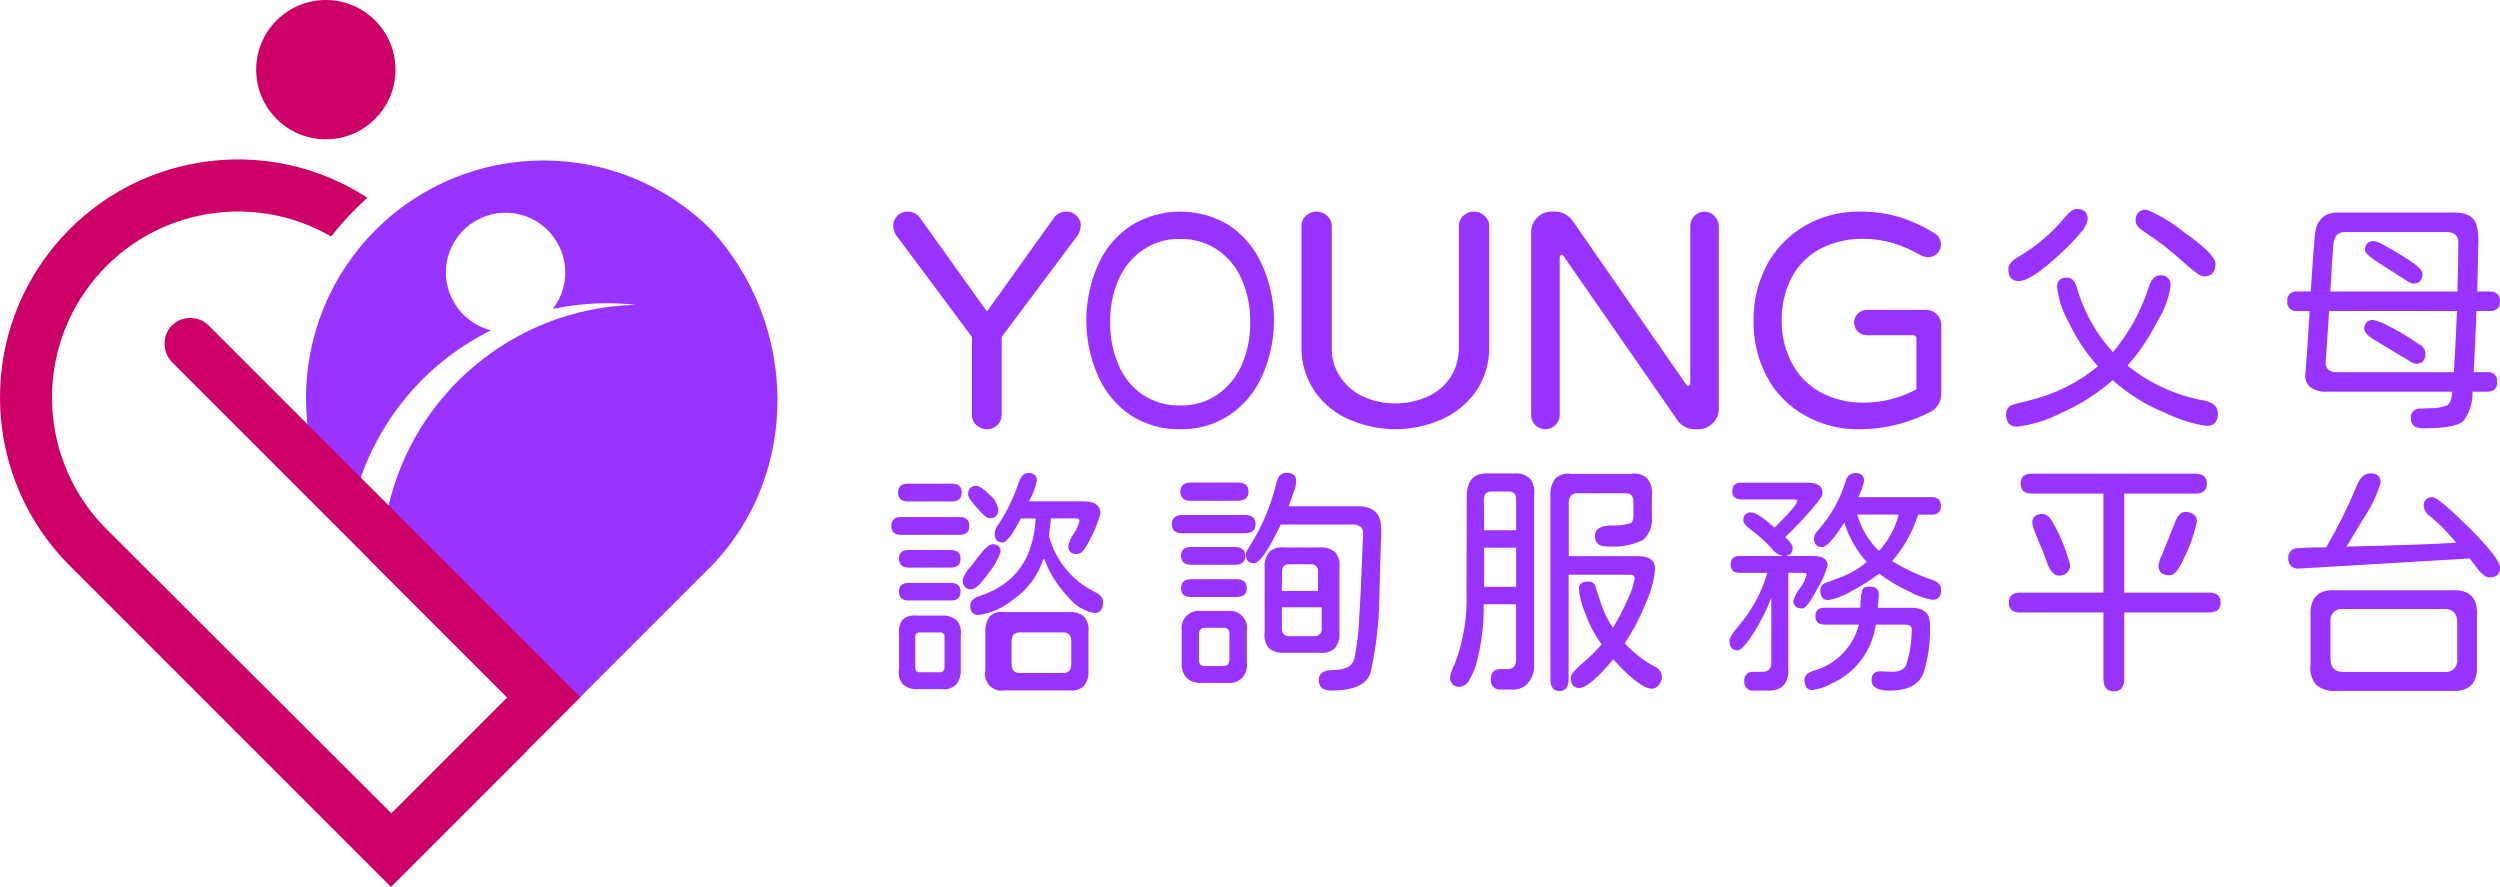
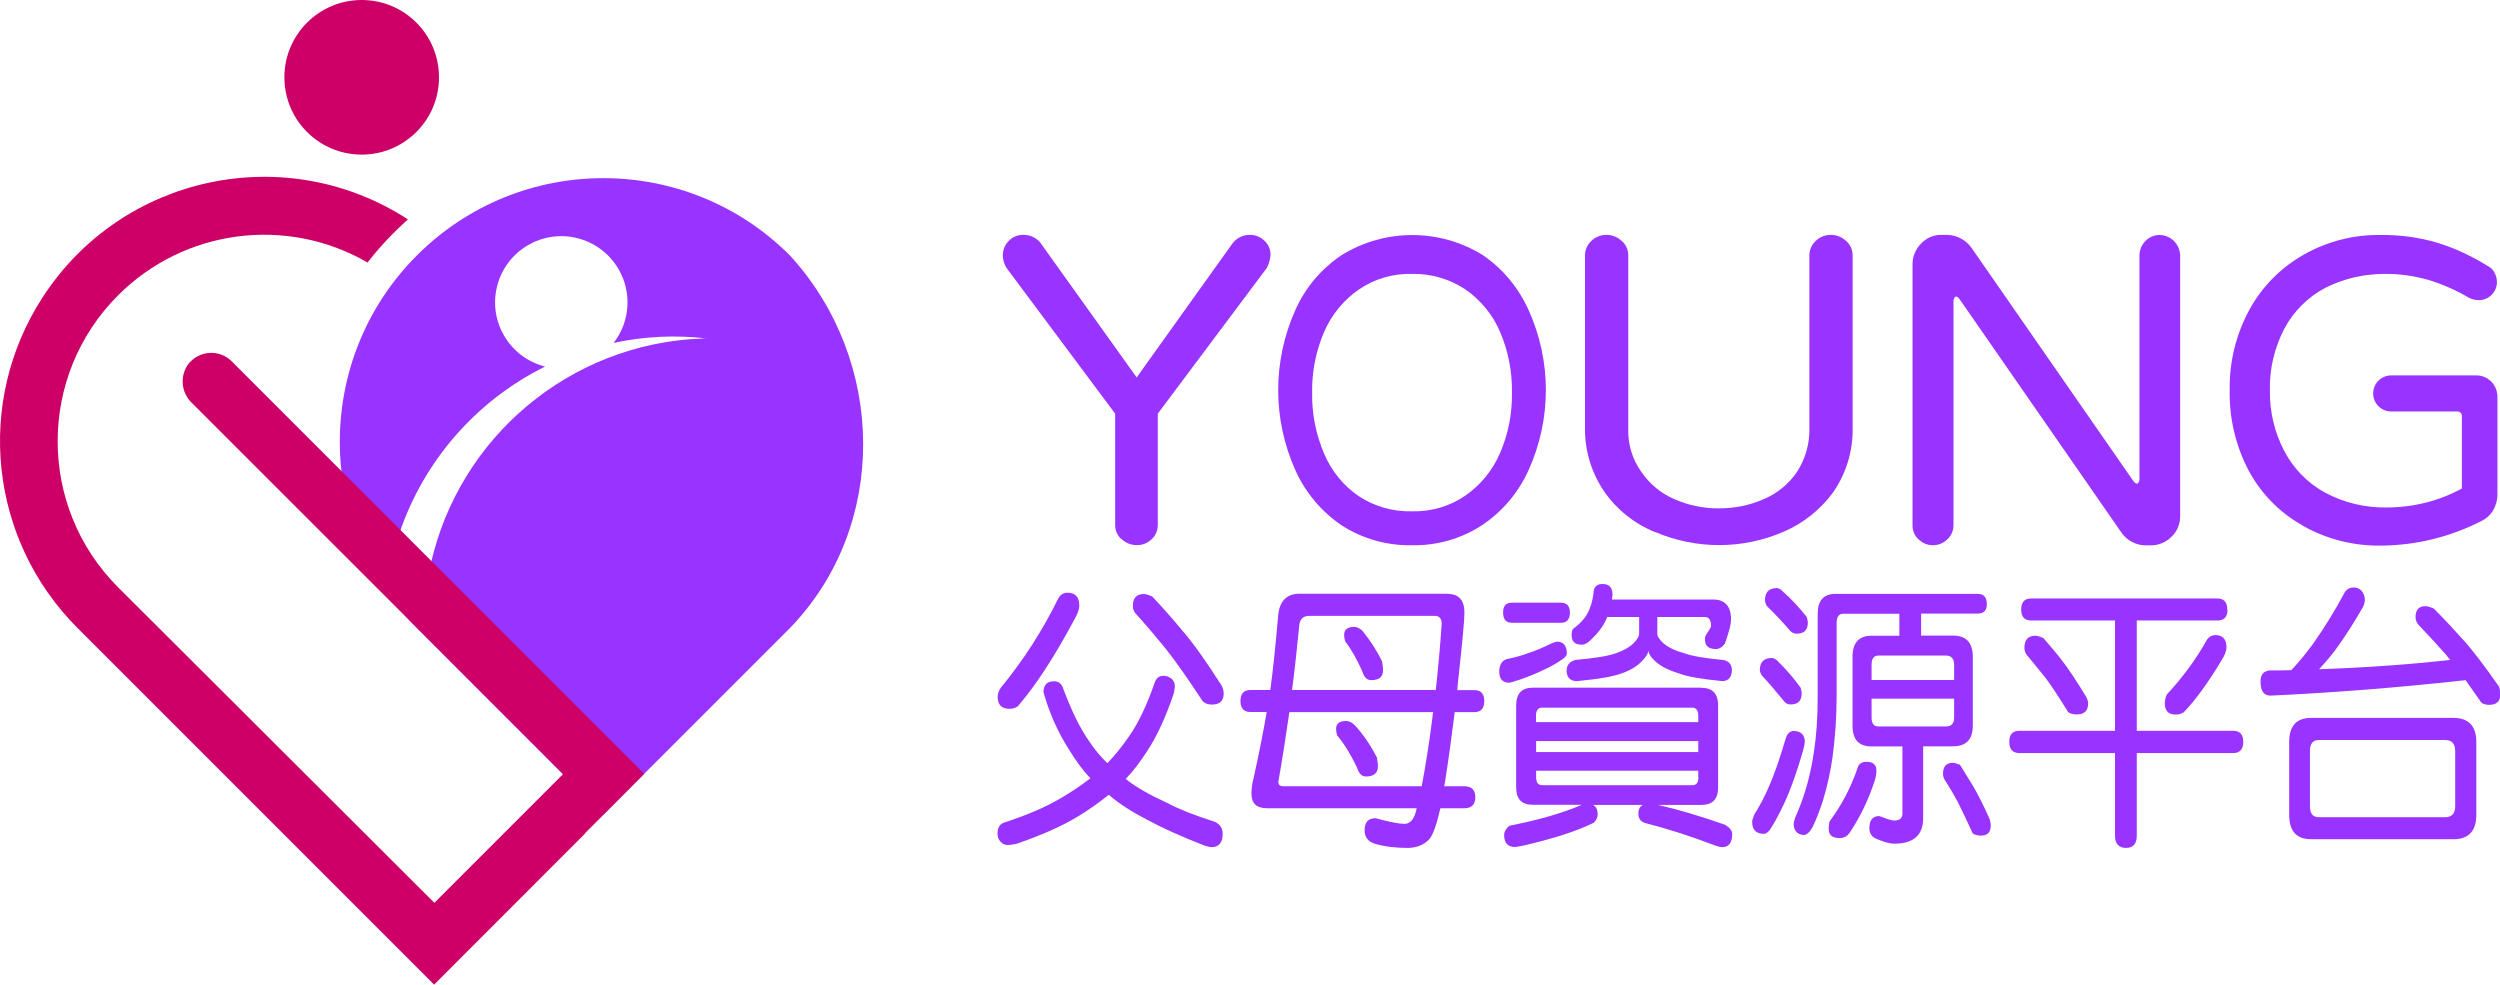
- <svg xmlns="http://www.w3.org/2000/svg" width="216.832" height="76.927" viewBox="0 0 216.832 76.927">
-   <g id="组_243" data-name="组 243" transform="translate(1822 334.001)">
-     <path id="路径_575" data-name="路径 575" d="M77.032,27.988h0A20.6,20.6,0,0,0,47.9,57.122L62.465,71.689,77.032,57.122c7.746-7.99,7.527-20.925,0-29.134m-6.943,6.5A22.6,22.6,0,0,0,48.97,52.128l-2.436-2.436A22.617,22.617,0,0,1,57.91,36.684a5.176,5.176,0,1,1,6.284-3.751,5.113,5.113,0,0,1-.926,1.9,22.6,22.6,0,0,1,7.356-.341,1.944,1.944,0,0,0-.536,0" transform="translate(-1837.326 -342.038)" fill="#93f" />
-     <path id="路径_576" data-name="路径 576" d="M41.09,0A6.041,6.041,0,1,1,35.049,6.04,6.041,6.041,0,0,1,41.09,0" transform="translate(-1834.829 -334)" fill="#c06" />
-     <path id="路径_577" data-name="路径 577" d="M47.139,71.663l3.191-3.215-3.167-3.167L18.1,36.22a2.263,2.263,0,0,0-3.191,0l-.146.146a2.319,2.319,0,0,0,.219,3.094L44,68.472l-2.7,2.7-7.356,7.357L9.236,53.881A16.137,16.137,0,0,1,28.723,28.5a23.945,23.945,0,0,1,1.949-2.217l.268-.268c.292-.292.609-.585.926-.877A20.638,20.638,0,0,0,6.045,57.048L33.912,84.915,45.726,73.1H45.7Z" transform="translate(-1822 -341.988)" fill="#c06" />
-     <path id="路径_578" data-name="路径 578" d="M122.788,70.077q-.846,0-.846-.773t.846-.773h5.075q.846,0,.846.773t-.846.773Zm-.262-3.672q0-.773.866-.773H127.2q.846,0,.846.773t-.846.773h-3.807q-.866,0-.866-.773m5.086,11.08a1.658,1.658,0,0,1,.352,1.331v2.878a1.961,1.961,0,0,1-.4,1.374,1.555,1.555,0,0,1-1.269.387h-2.034a1.791,1.791,0,0,1-1.319-.418,1.642,1.642,0,0,1-.332-1.342V78.816q-.162-1.91,1.652-1.739h2.034a1.823,1.823,0,0,1,1.319.408m.332-5.346q0,.772-.846.773h-3.666q-.826,0-.826-.773,0-.751.826-.752H127.1q.846,0,.846.752m0,2.877q0,.752-.846.751h-3.666q-.826,0-.826-.772,0-.752.826-.752H127.1q.846,0,.846.773m-1.39,3.994a.381.381,0,0,0-.463-.472H124.46a.486.486,0,0,0-.352.1.568.568,0,0,0-.091.376V81.5a.616.616,0,0,0,.091.387.452.452,0,0,0,.352.107h1.632a.489.489,0,0,0,.363-.107.568.568,0,0,0,.1-.387Zm2.337-4.209q-.766,0-.766-.858a2.974,2.974,0,0,1,.685-1.1l.786-1.009q.725-.944,1.128-.945.7,0,.7.666a6.069,6.069,0,0,1-1.088,1.89q-.966,1.353-1.45,1.352m-.222-7.987a.564.564,0,0,1-.06-.236.67.67,0,0,1,.765-.751q.3,0,1.108.794a1.987,1.987,0,0,1,.745,1.224q0,.795-.745.795-.343,0-1.047-.837a5.919,5.919,0,0,1-.766-.988m11.642,9.1q0,.945-.765.945a3.628,3.628,0,0,1-2.2-1.331,9.44,9.44,0,0,1-2.135-3.35h-.08a6.778,6.778,0,0,1-2.6,3.5,6.13,6.13,0,0,1-3,1.353q-.745,0-.745-.816,0-.58.826-.837,4.572-1.482,4.854-6.721h-1.289q-1.068,2.083-1.571,2.083-.706,0-.7-.816a1.44,1.44,0,0,1,.3-.709,15.514,15.514,0,0,0,1.752-3.564,1.94,1.94,0,0,1,.373-.72.655.655,0,0,1,.493-.225q.745,0,.745.666a5.885,5.885,0,0,1-.685,1.8h4.733q1.47,0,1.471,1.052a11.178,11.178,0,0,1-.987,2.405q-.544,1.116-1.048,1.116-.765,0-.765-.709a3.011,3.011,0,0,1,.484-1.073,3.339,3.339,0,0,0,.5-1.1c0-.143-.088-.215-.262-.215H135.78l-.161,1.525a7.534,7.534,0,0,0,3.927,4.831q.765.344.765.9m-1.632,1.277a1.769,1.769,0,0,1,.363,1.342v3.307a1.962,1.962,0,0,1-.393,1.353,1.5,1.5,0,0,1-1.239.386h-5.66a1.435,1.435,0,0,1-1.651-1.739V78.537a2.041,2.041,0,0,1,.392-1.4,1.476,1.476,0,0,1,1.259-.365h5.66a1.693,1.693,0,0,1,1.269.418m-1.128,2.135q0-.788-.681-.788h-3.813q-.682,0-.682.788v1.941q0,.787.682.788h3.813q.682,0,.681-.788Z" transform="translate(-1866.636 -357.686)" fill="#93f" />
-     <path id="路径_579" data-name="路径 579" d="M161.227,69.933q-.9,0-.9-.792t.9-.792h5.42q.94,0,.941.792t-.941.792Zm-.163-3.608q0-.792.92-.792h4.05q.94,0,.941.792t-.941.792h-4.05q-.92,0-.92-.792m5.624,5.569q0,.772-.9.772H162q-.88,0-.88-.793,0-.75.88-.751h3.783q.9,0,.9.772m.143,2.816q0,.751-.9.751H162q-.88,0-.88-.751,0-.792.88-.792h3.927q.9,0,.9.792m0,3.651V81.2a1.5,1.5,0,0,1-1.677,1.711h-2.291a1.694,1.694,0,0,1-1.247-.428,1.676,1.676,0,0,1-.43-1.241V78.361a1.488,1.488,0,0,1,1.677-1.69h2.291a1.488,1.488,0,0,1,1.677,1.69m-1.513.271a.438.438,0,0,0-.491-.5h-1.636a.471.471,0,0,0-.512.5v2.295a.456.456,0,0,0,.512.521h1.636c.3,0,.463-.174.491-.521Zm13.172-9.137q0,.585-.042,1.752-.041.793-.041,1.21-.04,1.919-.081,2.962a32.482,32.482,0,0,1-.757,6.591q-.491,1.565-3.416,1.565-1.084,0-1.084-.9,0-.877,1.207-.877a2.937,2.937,0,0,0,1.257-.229,1.131,1.131,0,0,0,.624-.772,21.091,21.091,0,0,0,.419-3.515q.173-2.639.337-7.311a.684.684,0,0,0-.214-.595,1,1,0,0,0-.665-.2h-6.258q-1.6,3.359-2.332,3.358-.7,0-.7-.772a.617.617,0,0,1,.082-.281c.055-.1.123-.219.2-.344a18.015,18.015,0,0,0,2.393-5.674q.2-.771.859-.772.84,0,.839.751a2.612,2.612,0,0,1-.226.918l-.429,1.231h5.993q2.025,0,2.025,1.9m-4.029,10.43a1.622,1.622,0,0,1-1.289.375h-3.109a1.8,1.8,0,0,1-1.309-.406,1.668,1.668,0,0,1-.368-1.3V72.874a1.85,1.85,0,0,1,.41-1.335,1.59,1.59,0,0,1,1.267-.375h3.109a1.831,1.831,0,0,1,1.329.406,1.671,1.671,0,0,1,.369,1.3V78.59a1.852,1.852,0,0,1-.41,1.335m-4.581-4.985H173V73.271a.566.566,0,0,0-.573-.647h-1.978q-.553,0-.572.647Zm3.456,3.254V76.357h-3.456v1.836a.6.6,0,0,0,.633.668H172.7q.592,0,.634-.668" transform="translate(-1880.686 -357.682)" fill="#93f" />
-     <path id="路径_580" data-name="路径 580" d="M201.922,82.62q0-.886.844-.886h.642a.652.652,0,0,0,.5-.195.867.867,0,0,0,.2-.562V76.112H201.3a18.6,18.6,0,0,1-.663,5.254,5.371,5.371,0,0,1-.663,1.438.948.948,0,0,1-.744.465.756.756,0,0,1-.844-.865,3.575,3.575,0,0,1,.4-1.1,15.861,15.861,0,0,0,1.025-6.227l.02-8.3q0-2.011,1.709-2.011h2.431a1.777,1.777,0,0,1,1.336.432,1.838,1.838,0,0,1,.371,1.384V81.258a2.364,2.364,0,0,1-.6,1.773,1.8,1.8,0,0,1-1.447.476h-.844a.774.774,0,0,1-.864-.887m2.19-15.677a.6.6,0,0,0-.161-.444.6.6,0,0,0-.443-.162h-1.567q-.623,0-.623.735l.02,2.616h2.774Zm0,4.26h-2.774V74.6h2.774Zm2.975,11.4V66.727a2.254,2.254,0,0,1,.422-1.514,1.589,1.589,0,0,1,1.367-.411H214.1a1.6,1.6,0,0,1,1.377.389,1.947,1.947,0,0,1,.412,1.47v1.947a2.272,2.272,0,0,1-.763,1.924,5.952,5.952,0,0,1-3.176.562q-1.006,0-1-.908t1.467-.908a4.626,4.626,0,0,0,1.608-.195q.261-.087.261-.67v-1.19q0-.734-.624-.735h-4.281a.652.652,0,0,0-.5.195.865.865,0,0,0-.2.562v4.693H214.7q1.467,0,1.467,1.125a8.983,8.983,0,0,1-.8,2.941,19.79,19.79,0,0,1-1.83,3.5,10.071,10.071,0,0,0,2.673,2.055.962.962,0,0,1,.543.886,1.019,1.019,0,0,1-.322.735.755.755,0,0,1-.522.26q-1.065,0-3.376-2.552-2.07,2.486-2.934,2.486-.744,0-.744-.93,0-.368,1.106-1.3a13.279,13.279,0,0,0,1.568-1.557,10.321,10.321,0,0,1-1.427-2.7,7.162,7.162,0,0,1-.543-2.1q0-.649.8-.649a.643.643,0,0,1,.583.281l.563,1.729a8.648,8.648,0,0,0,1,2.011,21.36,21.36,0,0,0,1.266-2.422,6.734,6.734,0,0,0,.623-1.859c0-.216-.128-.325-.382-.325h-5.346V82.6q0,1.037-.8,1.038-.784,0-.784-1.038" transform="translate(-1894.616 -357.705)" fill="#93f" />
-     <path id="路径_581" data-name="路径 581" d="M237.891,82.766a.724.724,0,0,1,.824-.814h.8q.682,0,.723-.752V75.522a16.323,16.323,0,0,1-1.567,3.11q-.943,1.462-1.345,1.461-.723,0-.722-.856,0-.313.823-1.294a12.442,12.442,0,0,0,2.469-4.572H237.49q-.783,0-.783-.73t.783-.73h6.384q1.245,0,1.244.814a7.666,7.666,0,0,1-.9,2.046q-.9,1.691-1.285,1.691-.784,0-.783-.689a3.711,3.711,0,0,1,.583-1.085,2.947,2.947,0,0,0,.562-1.148c0-.111-.067-.167-.2-.167h-1.385v8.142q.16,2.192-1.968,2.066h-1.023a.724.724,0,0,1-.824-.814m2.449-11.44A14.031,14.031,0,0,0,239.3,70.3q-.542-.458-.884-.71-.6-.438-.6-.772a.606.606,0,0,1,.682-.688q.522,0,2.027,1.315,1.968-1.941,1.968-2.338,0-.1-.321-.1h-4.518q-.8,0-.8-.73t.8-.73h5.7q1.327,0,1.326.9a.654.654,0,0,1-.111.345c-.073.119-.191.281-.351.491a32.008,32.008,0,0,1-2.771,2.985q.642.6.643.939,0,.71-.783.71a1.523,1.523,0,0,1-.964-.585M248.933,82.7q0-.793.743-.793l.964.042q1,.02,1.285-.564a8.933,8.933,0,0,0,.462-2.443l.041-.585q.04-.5-.562-.5h-2.57a6.531,6.531,0,0,1-3.794,5.094,4.633,4.633,0,0,1-1.686.584q-.7,0-.7-.918,0-.5.763-.751a5.577,5.577,0,0,0,3.955-4.009h-2.972q-.8,0-.8-.73t.8-.731h3.092l.019-.313a4.067,4.067,0,0,1,.182-1.294c.081-.153.287-.229.622-.229q.783,0,.783.688l-.081,1.085V76.4h2.911q1.606,0,1.606,1.419a12.727,12.727,0,0,1-.541,4.2q-.583,1.565-2.931,1.565-1.587,0-1.587-.877M244.5,74.916a.64.64,0,0,1,.261-.585q.141-.083,1.285-.5a7.91,7.91,0,0,0,2.47-1.4,9.2,9.2,0,0,1-1.948-3.424q-1.346,2.13-1.927,2.129-.7,0-.7-.772a1.059,1.059,0,0,1,.361-.689A11.721,11.721,0,0,0,246.7,65.4a.839.839,0,0,1,.823-.688q.764,0,.763.688a5.789,5.789,0,0,1-.5,1.4h6.344q.823,0,.823.772,0,.752-.823.752h-1.164a11.156,11.156,0,0,1-2.249,4.029A17.316,17.316,0,0,0,254.254,74q.722.25.723.835,0,.876-.783.876a6.606,6.606,0,0,1-2.049-.751,13.243,13.243,0,0,1-2.549-1.524,17.98,17.98,0,0,1-2.529,1.587,5.227,5.227,0,0,1-1.887.709q-.684,0-.683-.814m6.786-6.6h-3.594a7.082,7.082,0,0,0,1.887,3.152,7.335,7.335,0,0,0,1.707-3.152" transform="translate(-1908.607 -357.686)" fill="#93f" />
-     <path id="路径_582" data-name="路径 582" d="M293.2,75.978q0,.863-1.007.863h-7.356v5.732a1.325,1.325,0,0,1-.216.841.836.836,0,0,1-.688.266q-.9,0-.9-1.107V76.842h-7.213a1.1,1.1,0,0,1-.749-.21.828.828,0,0,1-.237-.653q0-.862.986-.863h7.213V66.528H276.8q-.945,0-.945-.863t.945-.863H291q1.008,0,1.007.863T291,66.528h-6.164v8.587h7.356q1.008,0,1.007.863M278.137,72.5q-.329-.93-.884-2.235a7.674,7.674,0,0,1-.288-.741,1.8,1.8,0,0,1-.1-.52.635.635,0,0,1,.235-.509.879.879,0,0,1,.585-.2.838.838,0,0,1,.576.221,2.322,2.322,0,0,1,.472.664,15.117,15.117,0,0,1,1.418,3.563.814.814,0,0,1-.3.664,1.032,1.032,0,0,1-.668.243q-.636,0-1.047-1.151m12.739-4.161a.736.736,0,0,1,.267.6,12.755,12.755,0,0,1-1.172,3.3q-.615,1.372-1.172,1.372a1.152,1.152,0,0,1-.749-.2.793.793,0,0,1-.236-.642,2.39,2.39,0,0,1,.307-.929l1.213-3.032q.308-.686.8-.686a1.128,1.128,0,0,1,.741.221" transform="translate(-1922.598 -357.72)" fill="#93f" />
-     <path id="路径_583" data-name="路径 583" d="M329.177,72.653l-.387-.513-14.8.877a.89.89,0,0,1-.7-.214.961.961,0,0,1-.234-.706.788.788,0,0,1,.652-.835l1.081-.064,1.55-.022a43.261,43.261,0,0,0,2.65-5.327,2.23,2.23,0,0,1,.52-.824.988.988,0,0,1,.683-.268q.877,0,.877.813a11.622,11.622,0,0,1-1.57,3.231l-1.386,2.311q7.094-.171,9.113-.321l.387-.022a16.56,16.56,0,0,0-2.161-2.225,1.261,1.261,0,0,1-.653-.941.808.808,0,0,1,.184-.578.786.786,0,0,1,.592-.193q.509,0,3.2,2.675,2.65,2.653,2.651,3.423,0,.856-.918.856-.53,0-1.325-1.134m-13.732,10.42a2.218,2.218,0,0,1-.458-1.755V77.189q-.144-2.439,2.2-2.289H327.2q2.385-.149,2.221,2.289v4.129q.144,2.439-2.221,2.311H317.189a2.348,2.348,0,0,1-1.743-.557m12.264-2.2V77.7q0-1.176-1.081-1.177h-8.808a.988.988,0,0,0-1.1,1.134v3.167q0,1.154,1.061,1.155h8.808a.987.987,0,0,0,1.121-1.113" transform="translate(-1936.588 -357.704)" fill="#93f" />
-     <path id="路径_584" data-name="路径 584" d="M274.447,46.418a.919.919,0,0,1,.323-.73,4.486,4.486,0,0,1,1.13-.344l.565-.15a14.753,14.753,0,0,0,5.955-2.964,15.267,15.267,0,0,1-2.5-3.737,8.247,8.247,0,0,1-1.049-3.136q0-.816.888-.816.566,0,.828.859a14.007,14.007,0,0,0,3.129,5.605,16.584,16.584,0,0,0,3.129-5.692q.323-.966.949-.966a.809.809,0,0,1,.928.9,8.058,8.058,0,0,1-1.15,3.092,18.372,18.372,0,0,1-2.585,3.844,14.8,14.8,0,0,0,6.662,3.028q1.172.237,1.172,1.1,0,1.095-.969,1.1a12.37,12.37,0,0,1-3.553-1.117,15.546,15.546,0,0,1-4.6-2.857,17.146,17.146,0,0,1-4.5,2.857A11.068,11.068,0,0,1,275.4,47.47q-.949,0-.949-1.052m.2-12.629q0-.558.908-1.074a15.037,15.037,0,0,0,4.036-3.458q.566-.666.97-.666.968,0,.969.881a2.221,2.221,0,0,1-.6,1.16,18.486,18.486,0,0,1-1.847,1.911q-2.483,2.3-3.532,2.3-.909,0-.908-1.052m15.523-.3q-1.232-1.1-1.978-1.676-.808-.622-1.716-1.224-.787-.494-.787-.967a.855.855,0,0,1,.969-.966,12.958,12.958,0,0,1,3.209,1.933q2.745,1.932,2.746,2.749,0,1.1-1.009,1.1-.363,0-1.433-.945" transform="translate(-1922.458 -344.466)" fill="#93f" />
-     <path id="路径_585" data-name="路径 585" d="M329.334,37.614q-.1,2.685-.242,5.3h1.171a.763.763,0,0,1,.868.859q0,.838-.868.837h-1.272a4,4,0,0,1-.787,2.535q-.668.645-3.493.645-1.07,0-1.07-.86a.77.77,0,0,1,.828-.859l.807-.022a3.838,3.838,0,0,0,1.514-.257q.383-.236.444-1.182h-10.9A2.138,2.138,0,0,1,314.9,44.2a1.351,1.351,0,0,1-.4-1.235q.1-.988.364-5.348H313.79a.763.763,0,0,1-.867-.859.754.754,0,0,1,.867-.837h1.172l.08-1.267q.162-2.384.263-3.544.182-2.041,2.019-2.04h10.012a2.857,2.857,0,0,1,1.343.257,1.372,1.372,0,0,1,.656.816,4.992,4.992,0,0,1,.162,1.568l-.1,4.21h1.07q.908,0,.908.859,0,.838-.908.837Zm-1.7,0H316.556l-.3,4.424a.794.794,0,0,0,.222.656,1,1,0,0,0,.706.225h10.194q.2-3.5.262-5.3m-10.921-2.727-.06,1.031h11.021q.081-2.791.08-4.21,0-.944-.988-.945h-8.862a.885.885,0,0,0-.706.279,1.41,1.41,0,0,0-.282.837q-.122,1.268-.2,3.007m2.887,4.3a.7.7,0,0,1,.787-.795,4.534,4.534,0,0,1,1.241.483,18.82,18.82,0,0,1,2.109,1.213l.586.387a1.011,1.011,0,0,1,.585.816q0,.9-.848.9a1.782,1.782,0,0,1-.666-.322l-1.09-.644q-1.535-.923-1.938-1.181-.768-.494-.767-.859m5.047-4.833q0,.881-.828.881a1.589,1.589,0,0,1-.626-.3l-2.443-1.568q-1.09-.709-1.09-1.031a.8.8,0,0,1,.2-.6.845.845,0,0,1,.605-.193,3.241,3.241,0,0,1,.889.387q.726.387,1.655.966,1.635,1.01,1.635,1.461" transform="translate(-1936.542 -344.64)" fill="#93f" />
-     <path id="路径_586" data-name="路径 586" d="M129.414,47.466a1.135,1.135,0,0,1-.387-.865v-6.78l-6.616-8.88a1.653,1.653,0,0,1-.221-.744,1.222,1.222,0,0,1,.359-.878,1.184,1.184,0,0,1,.886-.372,1.3,1.3,0,0,1,1.135.612l5.758,8.056,5.758-8.056a1.3,1.3,0,0,1,1.135-.612,1.221,1.221,0,0,1,.872.359,1.127,1.127,0,0,1,.373.838,2,2,0,0,1-.221.8l-6.644,8.88V46.6a1.156,1.156,0,0,1-.374.865,1.253,1.253,0,0,1-.9.359,1.3,1.3,0,0,1-.914-.359" transform="translate(-1866.726 -344.596)" fill="#93f" />
-     <path id="路径_587" data-name="路径 587" d="M152.479,46.62a8.031,8.031,0,0,1-2.81-3.344,11.921,11.921,0,0,1-.011-9.766,7.819,7.819,0,0,1,2.845-3.356,8.149,8.149,0,0,1,8.532,0,8.024,8.024,0,0,1,2.809,3.356,11.829,11.829,0,0,1,.011,9.727A7.975,7.975,0,0,1,161,46.62a7.551,7.551,0,0,1-4.242,1.206,7.65,7.65,0,0,1-4.277-1.206m7.513-1.809a6.018,6.018,0,0,0,2.1-2.553,8.911,8.911,0,0,0,.739-3.718,9.054,9.054,0,0,0-.727-3.7,5.991,5.991,0,0,0-2.134-2.593,5.635,5.635,0,0,0-3.212-.926,5.433,5.433,0,0,0-3.236.952,6.02,6.02,0,0,0-2.1,2.554,8.914,8.914,0,0,0-.738,3.718,9.056,9.056,0,0,0,.727,3.7,5.906,5.906,0,0,0,2.122,2.606,5.676,5.676,0,0,0,3.224.913,5.426,5.426,0,0,0,3.236-.952" transform="translate(-1876.4 -344.596)" fill="#93f" />
-     <path id="路径_588" data-name="路径 588" d="M182.315,47.033a6.99,6.99,0,0,1-3.108-2.482,6.7,6.7,0,0,1-1.159-3.934V30.188a1.173,1.173,0,0,1,.382-.871,1.271,1.271,0,0,1,.918-.37,1.323,1.323,0,0,1,.933.37,1.154,1.154,0,0,1,.4.871V40.7a4.318,4.318,0,0,0,.791,2.666,4.666,4.666,0,0,0,1.992,1.65,6.541,6.541,0,0,0,2.727.567,6.711,6.711,0,0,0,2.713-.554,4.587,4.587,0,0,0,2.063-1.7A4.686,4.686,0,0,0,191.7,40.7V30.188a1.171,1.171,0,0,1,.382-.871,1.27,1.27,0,0,1,.918-.37,1.32,1.32,0,0,1,.933.37,1.153,1.153,0,0,1,.4.871V40.617a6.682,6.682,0,0,1-1.187,3.986,7.326,7.326,0,0,1-3.009,2.4,9.88,9.88,0,0,1-7.814.026" transform="translate(-1887.172 -344.596)" fill="#93f" />
-     <path id="路径_589" data-name="路径 589" d="M209.837,47.466a1.177,1.177,0,0,1-.359-.865V30.728a1.731,1.731,0,0,1,.519-1.25,1.675,1.675,0,0,1,1.239-.532h.346a1.875,1.875,0,0,1,1.492.8l9.83,14.171q.133.16.213.16.053,0,.107-.08a.328.328,0,0,0,.054-.186V30.2a1.223,1.223,0,0,1,.36-.878,1.16,1.16,0,0,1,.865-.372,1.272,1.272,0,0,1,1.252,1.25V46.07a1.668,1.668,0,0,1-.533,1.236,1.739,1.739,0,0,1-1.253.519h-.32a1.747,1.747,0,0,1-.813-.2,1.8,1.8,0,0,1-.626-.518l-9.883-14.251c-.089-.107-.16-.16-.213-.16q-.054,0-.106.08a.323.323,0,0,0-.053.186V46.6a1.155,1.155,0,0,1-.373.865,1.229,1.229,0,0,1-.879.359,1.182,1.182,0,0,1-.865-.359" transform="translate(-1898.677 -344.596)" fill="#93f" />
-     <path id="路径_590" data-name="路径 590" d="M244.343,46.62a8.325,8.325,0,0,1-3.281-3.343,10.054,10.054,0,0,1-1.156-4.864,9.892,9.892,0,0,1,1.208-4.929,8.633,8.633,0,0,1,3.308-3.343,9.242,9.242,0,0,1,4.648-1.193,11.813,11.813,0,0,1,3.478.472,13.12,13.12,0,0,1,3.06,1.416.865.865,0,0,1,.394.38,1.17,1.17,0,0,1,.157.59,1.1,1.1,0,0,1-1.129,1.1,1.46,1.46,0,0,1-.552-.131,11.52,11.52,0,0,0-2.493-1.1,9.283,9.283,0,0,0-2.652-.367,7.946,7.946,0,0,0-3.6.839,5.989,5.989,0,0,0-2.507,2.491,7.811,7.811,0,0,0-.879,3.775,7.625,7.625,0,0,0,.867,3.645,6.108,6.108,0,0,0,2.493,2.556,7.6,7.6,0,0,0,3.755.9,9.524,9.524,0,0,0,4.568-1.154V39.986a.278.278,0,0,0-.315-.314h-3.99a1.1,1.1,0,0,1,0-2.2H254.9a1.3,1.3,0,0,1,1.288,1.285v5.952a1.864,1.864,0,0,1-.262.983,1.733,1.733,0,0,1-.762.668,13.529,13.529,0,0,1-6.012,1.469,9.38,9.38,0,0,1-4.8-1.206" transform="translate(-1909.815 -344.596)" fill="#93f" />
-   </g>
+ <svg xmlns="http://www.w3.org/2000/svg" id="Layer_1" data-name="Layer 1" viewBox="0 0 195.33 76.93">
+   <defs>
+     <style>
+       .cls-1 {
+         fill: #93f;
+       }
+ 
+       .cls-1, .cls-2 {
+         stroke-width: 0px;
+       }
+ 
+       .cls-2 {
+         fill: #c06;
+       }
+     </style>
+   </defs>
+   <path id="_路径_575" data-name="路径 575" class="cls-1" d="m61.71,19.95h0c-8.05-8.04-21.09-8.04-29.13,0s-8.04,21.09,0,29.13l14.56,14.57,14.57-14.57c7.75-7.99,7.53-20.92,0-29.13m-6.94,6.5c-10.22.42-18.88,7.66-21.12,17.64l-2.44-2.44c1.92-5.67,6.01-10.35,11.38-13.01-2.77-.7-4.45-3.51-3.75-6.28.7-2.77,3.51-4.45,6.28-3.75s4.45,3.51,3.75,6.28c0,0,0,0,0,0-.17.69-.49,1.34-.93,1.9,2.42-.52,4.9-.63,7.36-.34-.18-.02-.36-.02-.54,0" />
+   <path id="_路径_576" data-name="路径 576" class="cls-2" d="m28.26,0c3.34,0,6.04,2.7,6.04,6.04s-2.7,6.04-6.04,6.04-6.04-2.7-6.04-6.04h0C22.22,2.7,24.93,0,28.26,0" />
+   <path id="_路径_577" data-name="路径 577" class="cls-2" d="m47.14,63.67l3.19-3.21-3.17-3.17-29.06-29.06c-.88-.88-2.31-.88-3.19,0l-.15.15c-.73.94-.63,2.27.22,3.09l29.02,29.01-2.7,2.7-7.36,7.36-24.71-24.65c-6.3-6.3-6.3-16.52,0-22.82,5.17-5.17,13.16-6.22,19.49-2.56.6-.78,1.25-1.52,1.95-2.22l.27-.27c.29-.29.61-.58.93-.88-9.56-6.2-22.34-3.48-28.54,6.09C-1.98,31.41-.84,42.17,6.05,49.06l27.87,27.87,11.81-11.82h-.03l1.44-1.44Z" />
+   <path id="_路径_586" data-name="路径 586" class="cls-1" d="m87.63,42.14c-.32-.28-.5-.69-.5-1.11v-8.71l-8.5-11.4c-.17-.29-.27-.62-.28-.96,0-.42.16-.83.46-1.13.29-.31.71-.49,1.14-.48.59-.01,1.15.28,1.46.79l7.4,10.35,7.4-10.35c.31-.5.87-.8,1.46-.79.42,0,.82.16,1.12.46.31.27.48.67.48,1.08-.02.36-.12.71-.28,1.03l-8.53,11.4v8.7c0,.42-.17.83-.48,1.11-.31.3-.72.47-1.16.46-.44,0-.86-.16-1.17-.46" />
+   <path id="_路径_587" data-name="路径 587" class="cls-1" d="m104.83,41.05c-1.58-1.07-2.83-2.56-3.61-4.29-1.8-3.99-1.8-8.55-.01-12.54.78-1.76,2.05-3.25,3.65-4.31,3.36-2.06,7.6-2.06,10.96,0,1.58,1.07,2.83,2.57,3.61,4.31,1.8,3.97,1.8,8.52.01,12.49-.79,1.77-2.06,3.27-3.67,4.34-1.62,1.05-3.52,1.59-5.45,1.55-1.94.04-3.86-.5-5.49-1.55m9.65-2.32c1.19-.82,2.12-1.96,2.7-3.28.66-1.51.98-3.13.95-4.78.03-1.63-.29-3.25-.93-4.75-.58-1.35-1.53-2.5-2.74-3.33-1.22-.8-2.66-1.22-4.13-1.19-1.48-.04-2.94.38-4.16,1.22-1.19.82-2.12,1.96-2.7,3.28-.65,1.51-.98,3.13-.95,4.78-.03,1.63.29,3.25.93,4.75.57,1.36,1.51,2.52,2.73,3.35,1.23.8,2.67,1.21,4.14,1.17,1.48.04,2.94-.38,4.16-1.22" />
+   <path id="_路径_588" data-name="路径 588" class="cls-1" d="m129.32,41.58c-1.61-.65-3-1.76-3.99-3.19-1.01-1.49-1.53-3.25-1.49-5.05v-13.39c0-.43.18-.83.49-1.12.31-.31.74-.48,1.18-.48.45,0,.88.17,1.2.48.33.28.51.69.51,1.12v13.5c-.05,1.22.31,2.43,1.02,3.42.64.93,1.52,1.67,2.56,2.12,1.1.49,2.3.74,3.5.73,1.2,0,2.39-.23,3.48-.71,1.08-.45,2-1.21,2.65-2.18.64-1.01.97-2.18.94-3.38v-13.5c0-.43.18-.83.49-1.12.31-.31.74-.48,1.18-.48.45,0,.88.17,1.2.48.33.28.51.69.51,1.12v13.39c.05,1.83-.48,3.62-1.52,5.12-.99,1.35-2.32,2.42-3.86,3.08-3.2,1.39-6.83,1.4-10.04.03" />
+   <path id="_路径_589" data-name="路径 589" class="cls-1" d="m149.89,42.14c-.3-.29-.47-.69-.46-1.11v-20.39c0-.6.24-1.18.67-1.61.41-.44.99-.69,1.59-.68h.44c.77.02,1.48.4,1.92,1.03l12.63,18.2c.11.14.21.21.27.21.05,0,.09-.03.14-.1.05-.07.07-.15.07-.24v-17.48c0-.42.16-.83.46-1.13.29-.31.69-.48,1.11-.48.88.01,1.59.72,1.61,1.61v20.38c0,.6-.24,1.18-.68,1.59-.42.43-1,.67-1.61.67h-.41c-.36,0-.72-.09-1.04-.26-.32-.16-.59-.39-.8-.67l-12.69-18.3c-.11-.14-.21-.21-.27-.21-.05,0-.09.03-.14.1-.05.07-.07.15-.07.24v17.52c0,.42-.17.83-.48,1.11-.3.3-.71.46-1.13.46-.42,0-.82-.16-1.11-.46" />
+   <path id="_路径_590" data-name="路径 590" class="cls-1" d="m179.9,41.05c-1.79-1-3.25-2.49-4.21-4.29-1.01-1.92-1.52-4.07-1.48-6.25-.04-2.21.49-4.39,1.55-6.33.99-1.8,2.46-3.28,4.25-4.29,1.82-1.03,3.88-1.56,5.97-1.53,1.51-.02,3.02.18,4.47.61,1.38.43,2.7,1.05,3.93,1.82.22.1.39.27.51.49.13.23.2.49.2.76,0,.78-.63,1.41-1.41,1.41-.01,0-.03,0-.04,0-.25,0-.49-.07-.71-.17-1.01-.6-2.08-1.07-3.2-1.41-1.11-.32-2.25-.48-3.41-.47-1.6,0-3.19.36-4.62,1.08-1.37.72-2.49,1.83-3.22,3.2-.78,1.5-1.17,3.16-1.13,4.85-.02,1.63.36,3.24,1.11,4.68.72,1.39,1.83,2.53,3.2,3.28,1.48.79,3.14,1.19,4.82,1.16,2.05,0,4.07-.5,5.87-1.48v-5.62c.03-.2-.11-.38-.3-.4-.03,0-.07,0-.1,0h-5.12c-.78,0-1.41-.63-1.41-1.41s.63-1.41,1.41-1.41h6.65c.91,0,1.64.74,1.65,1.65v7.64c0,.44-.11.88-.34,1.26-.23.38-.57.68-.98.86-2.39,1.22-5.04,1.86-7.72,1.89-2.16.04-4.29-.49-6.16-1.55" />
+   <path class="cls-1" d="m84.33,47.26c0,.35-.14.73-.38,1.13-1.55,2.9-3.02,5.17-4.44,6.81-.22.13-.42.18-.62.18-.64,0-.94-.31-.94-.95,0-.22.08-.44.24-.69,1.75-2.12,3.26-4.47,4.5-6.99.16-.29.4-.44.7-.44.62,0,.93.33.93.95Zm7.2,5.75c.16.18.26.35.26.55s-.04.4-.08.62c-.62,1.83-1.31,3.34-2.07,4.49-.54.84-1.09,1.57-1.69,2.19.83.66,1.93,1.28,3.26,1.88.92.49,2.13.97,3.68,1.46.42.18.64.49.64.95,0,.69-.3,1.04-.86,1.04-.12,0-.28-.04-.52-.11-1.89-.73-3.4-1.42-4.52-2.03-1.17-.6-2.17-1.24-3-1.95-.78.62-1.61,1.22-2.51,1.75-1.21.73-2.79,1.42-4.7,2.08-.24.04-.48.09-.7.09s-.4-.09-.56-.27-.22-.38-.22-.6c0-.44.14-.73.46-.86,1.83-.6,3.34-1.24,4.52-1.95.84-.49,1.59-1,2.27-1.53-.6-.64-1.15-1.39-1.67-2.25-.88-1.37-1.53-2.85-1.99-4.47,0-.58.28-.86.83-.86.36,0,.6.2.72.6.64,1.7,1.31,3.1,2.07,4.16.4.6.86,1.15,1.37,1.64.6-.62,1.17-1.33,1.71-2.12.74-1.06,1.39-2.45,1.99-4.18.12-.35.34-.53.7-.53.22,0,.42.09.6.22Zm-1.53-6.43c.88.93,1.67,1.83,2.39,2.7.84.97,1.85,2.39,3.06,4.29.1.2.16.4.16.62,0,.58-.32.86-.94.86-.28,0-.52-.09-.7-.26-1.15-1.75-2.11-3.12-2.91-4.13-.68-.84-1.41-1.7-2.23-2.61-.22-.22-.32-.44-.32-.69,0-.62.28-.95.86-.95.16,0,.36.07.62.18Z" />
+   <path class="cls-1" d="m113.09,46.4c.88,0,1.33.49,1.33,1.46,0,.58-.16,2.25-.46,5.02-.04.35-.08.71-.1,1.04h1.33c.52,0,.78.29.78.86s-.26.86-.78.86h-1.53c-.24,1.95-.5,3.82-.78,5.59-.02.09-.04.15-.04.2h1.57c.56,0,.86.29.86.86s-.3.86-.86.86h-1.87c-.28,1.24-.56,2.03-.84,2.39-.42.46-1,.71-1.73.71-.96,0-1.81-.11-2.57-.33-.52-.18-.78-.51-.78-1.04,0-.64.28-.95.86-.95,1.07.29,1.83.44,2.25.44.48,0,.8-.4.96-1.22h-11.68c-.84,0-1.23-.38-1.23-1.13,0-.35.04-.73.14-1.11.48-2.17.82-3.91,1.05-5.28h-1.27c-.52,0-.78-.29-.78-.86s.26-.86.78-.86h1.55c.22-1.59.42-3.54.62-5.88.12-1.08.68-1.64,1.63-1.64h11.58Zm-1.17,9.66c0-.13.02-.29.06-.42h-11.24c-.26,1.81-.54,3.63-.86,5.44,0,.24.12.35.4.35h10.8c.3-1.55.58-3.34.84-5.37Zm.26-2.14c.2-1.86.36-3.58.46-5.2,0-.4-.18-.6-.54-.6h-9.81c-.48,0-.74.26-.78.77-.16,1.66-.34,3.34-.56,5.02h11.22Zm-6.31,2.76c.68.75,1.23,1.57,1.71,2.5.04.27.08.49.08.69,0,.53-.32.8-.94.8-.32,0-.54-.22-.7-.71-.5-1.04-1.01-1.88-1.55-2.5-.06-.22-.08-.38-.08-.51,0-.4.26-.62.78-.62.24,0,.48.13.7.35Zm.62-7.34c.58.71,1.07,1.48,1.49,2.32.04.27.08.49.08.71,0,.53-.32.77-.93.77-.32,0-.56-.22-.7-.71-.44-.97-.88-1.75-1.33-2.32-.06-.22-.08-.38-.08-.51,0-.4.26-.62.78-.62.24,0,.48.13.7.35Z" />
+   <path class="cls-1" d="m122.42,51.07c0,.13-.1.24-.26.38-.4.29-.92.6-1.59.91-.84.4-1.63.69-2.35.91-.12.04-.22.07-.3.07-.52,0-.78-.29-.78-.88,0-.49.18-.8.54-.95.72-.15,1.29-.31,1.75-.49.44-.13,1.07-.4,1.91-.8l.3-.09c.52,0,.78.33.78.95Zm.24-3.21c0,.53-.24.8-.7.8h-3.82c-.48,0-.7-.27-.7-.8s.22-.77.7-.77h3.82c.46,0,.7.26.7.77Zm10.27,5.88c.88,0,1.31.46,1.31,1.39v6.39c0,.93-.44,1.37-1.31,1.37h-3.42s.08.02.12.02c1.53.35,3.24.86,5.15,1.53.36.22.56.46.56.71,0,.69-.26,1.04-.78,1.04-.12,0-.3-.04-.56-.13-1.85-.71-3.68-1.3-5.51-1.77-.32-.13-.48-.35-.48-.71s.12-.58.36-.69h-3.9c.24.13.36.38.36.77,0,.2-.1.4-.3.62-1.33.66-3.2,1.26-5.61,1.81-.28.04-.46.09-.54.09-.58,0-.86-.33-.86-.95,0-.22.12-.46.4-.71,2.23-.44,4.12-.97,5.67-1.64h-3.82c-.88,0-1.31-.44-1.31-1.37v-6.39c0-.93.44-1.39,1.31-1.39h13.15Zm-.24,2.68v-.51c0-.4-.16-.62-.48-.62h-11.72c-.32,0-.48.22-.48.62v.51h12.67Zm0,2.34v-.86h-12.67v.86h12.67Zm0,1.97v-.51h-12.67v.51c0,.42.16.62.48.62h11.72c.32,0,.48-.2.48-.62Zm-6.69-14.33c-.02.18-.04.31-.06.44h7.9c.94,0,1.41.53,1.41,1.55,0,.18-.04.38-.08.6-.1.4-.24.84-.4,1.3-.22.29-.46.42-.7.42-.58,0-.86-.24-.86-.77,0-.09.02-.2.08-.33.14-.2.26-.38.34-.55.04-.04.06-.11.06-.16,0-.44-.16-.69-.48-.69h-3.72v1.3c0,.22.16.46.48.75.36.31.89.58,1.59.77.6.22,1.61.4,3.04.53.48.07.72.35.72.86-.04.51-.28.77-.72.8-1.63-.16-2.79-.35-3.46-.62-.8-.24-1.39-.55-1.81-.93-.36-.33-.54-.62-.54-.88,0,.27-.18.55-.52.88-.36.38-.86.69-1.53.93-.68.26-1.85.46-3.56.62-.5-.02-.76-.29-.78-.8,0-.44.22-.73.7-.86,1.51-.13,2.59-.31,3.18-.53.58-.2,1.04-.46,1.35-.77.28-.29.44-.53.44-.75v-1.3h-2.51c-.02.07-.04.11-.04.13-.26.6-.68,1.15-1.25,1.68-.24.24-.48.35-.7.35-.52,0-.78-.24-.78-.77,0-.09.02-.24.08-.44.56-.4.96-.84,1.19-1.28.2-.4.36-.88.44-1.48,0-.51.22-.77.7-.77.52,0,.78.27.78.77Z" />
+   <path class="cls-1" d="m141.01,57.96c0,.15-.06.4-.14.71-.48,1.66-.96,3.01-1.43,4.02-.46,1-.86,1.7-1.17,2.17-.16.18-.32.29-.44.29-.64,0-.93-.33-.93-.95,0-.09.04-.24.16-.55.46-.73.83-1.44,1.11-2.1.44-.97.89-2.28,1.37-3.91.12-.35.34-.53.62-.53.56.02.84.31.86.86Zm-2.11-6.3c.64.62,1.23,1.3,1.79,2.08.04.18.08.31.08.44,0,.58-.3.86-.86.86-.16,0-.32-.04-.46-.18-.58-.71-1.17-1.42-1.79-2.08-.12-.2-.16-.33-.16-.42,0-.62.3-.95.94-.95.16,0,.3.09.46.24Zm.4-5.44c.66.57,1.27,1.24,1.87,1.99.04.18.08.31.08.44,0,.58-.3.86-.86.86-.16,0-.32-.04-.48-.18-.6-.69-1.21-1.35-1.87-1.99-.1-.2-.14-.35-.14-.44,0-.62.3-.95.92-.95.16,0,.32.09.48.27Zm15.94.95c0,.53-.24.77-.72.77h-4.42v1.72h2.49c1.03,0,1.55.55,1.55,1.66v5.35c0,1.11-.52,1.64-1.55,1.64h-2.33v5.62c0,1.33-.76,1.99-2.27,1.99-.34,0-.78-.13-1.31-.35-.42-.15-.62-.44-.62-.86,0-.62.24-.91.7-.95.04,0,.1.02.2.04.52.22.88.31,1.04.31.42,0,.64-.18.64-.53v-5.26h-2.41c-1,0-1.49-.53-1.49-1.64v-5.35c0-1.11.5-1.66,1.49-1.66h2.17v-1.72h-4.36c-.36,0-.54.24-.54.71v5.77c0,1.66-.12,3.23-.32,4.73-.16,1.11-.4,2.23-.76,3.43-.28.84-.54,1.5-.8,2.03-.22.4-.46.62-.7.62-.5-.04-.76-.33-.78-.86,0-.09.04-.27.12-.49.3-.69.56-1.35.76-2.01.3-.95.54-1.99.7-3.09.2-1.28.3-2.74.3-4.36v-6.48c0-1.02.46-1.55,1.39-1.55h11.1c.48,0,.72.26.72.77Zm-8.63,13.04c0,.18-.04.38-.08.6-.48,1.55-1.15,2.96-2.01,4.25-.18.27-.44.42-.78.42-.58,0-.86-.24-.86-.69,0-.22.02-.42.06-.6.96-1.28,1.67-2.67,2.19-4.16.08-.33.3-.51.7-.51.52,0,.78.24.78.69Zm6.07-7.08v-1.22c0-.44-.22-.69-.64-.69h-5.27c-.36,0-.54.24-.54.69v1.22h6.45Zm0,2.94v-1.48h-6.45v1.48c0,.46.18.69.54.69h5.27c.42,0,.64-.22.64-.69Zm.46,3.69c.36.58.7,1.13,1.01,1.64.36.6.8,1.46,1.31,2.61.04.16.08.33.08.51,0,.51-.26.77-.78.77-.24,0-.46-.07-.62-.16-.48-1.06-.88-1.88-1.19-2.5-.28-.51-.58-1.04-.92-1.57-.16-.2-.22-.4-.22-.6,0-.58.26-.86.78-.86.14,0,.32.07.54.15Z" />
+   <path class="cls-1" d="m174.04,47.62c0,.58-.26.86-.78.86h-6.31v8.62h7.54c.52,0,.78.29.78.86s-.26.88-.78.88h-7.54v6.46c0,.62-.28.95-.84.95s-.86-.33-.86-.95v-6.46h-7.46c-.54,0-.8-.29-.8-.88s.26-.86.8-.86h7.46v-8.62h-6.55c-.52,0-.78-.29-.78-.86s.26-.86.78-.86h14.54c.52,0,.78.29.78.86Zm-14.39,2.23c.54.62,1.03,1.19,1.47,1.77.5.64,1.11,1.57,1.87,2.81.1.18.16.35.16.53,0,.57-.3.86-.86.86-.28,0-.5-.04-.7-.18-.7-1.13-1.27-2.01-1.75-2.65-.42-.53-.88-1.08-1.35-1.66-.22-.22-.32-.46-.32-.71,0-.62.28-.95.86-.95.16,0,.36.07.62.18Zm14.31.71c0,.31-.14.64-.38,1.02-1.03,1.72-2.01,3.09-2.96,4.07-.22.13-.42.18-.62.18-.58,0-.86-.29-.86-.86,0-.22.04-.46.16-.71,1.19-1.28,2.23-2.67,3.1-4.22.16-.27.4-.42.7-.42.56,0,.86.33.86.95Z" />
+   <path class="cls-1" d="m184.51,46.16c.16.2.26.42.26.69,0,.22-.06.42-.16.6-.66,1.15-1.37,2.28-2.15,3.34-.4.53-.82,1.02-1.27,1.5,3.74-.13,7.16-.38,10.25-.73-.12-.13-.2-.24-.28-.35-.64-.73-1.35-1.5-2.11-2.3-.22-.22-.32-.44-.32-.69,0-.57.26-.86.78-.86.16,0,.36.07.64.18.82.82,1.55,1.61,2.23,2.37.78.84,1.73,2.1,2.89,3.76.04.2.08.4.08.6,0,.53-.3.8-.86.8-.24,0-.46-.04-.62-.18-.46-.66-.88-1.24-1.23-1.75-.06.02-.12.02-.16.02-5.27.58-10.31.97-15.08,1.19-.52,0-.78-.35-.78-1.11,0-.55.26-.84.78-.86.56,0,1.09,0,1.63-.02.64-.69,1.19-1.37,1.71-2.08.9-1.28,1.73-2.63,2.49-4.05.16-.22.38-.33.7-.33.22,0,.42.09.6.27Zm7.18,9.93c1.19,0,1.79.64,1.79,1.88v5.7c0,1.26-.6,1.9-1.79,1.9h-11.12c-1.15,0-1.71-.64-1.71-1.9v-5.7c0-1.24.56-1.88,1.71-1.88h11.12Zm.14,6.9v-4.31c0-.57-.26-.86-.78-.86h-9.87c-.48,0-.7.29-.7.86v4.31c0,.58.22.86.7.86h9.87c.52,0,.78-.29.78-.86Z" />
</svg>
